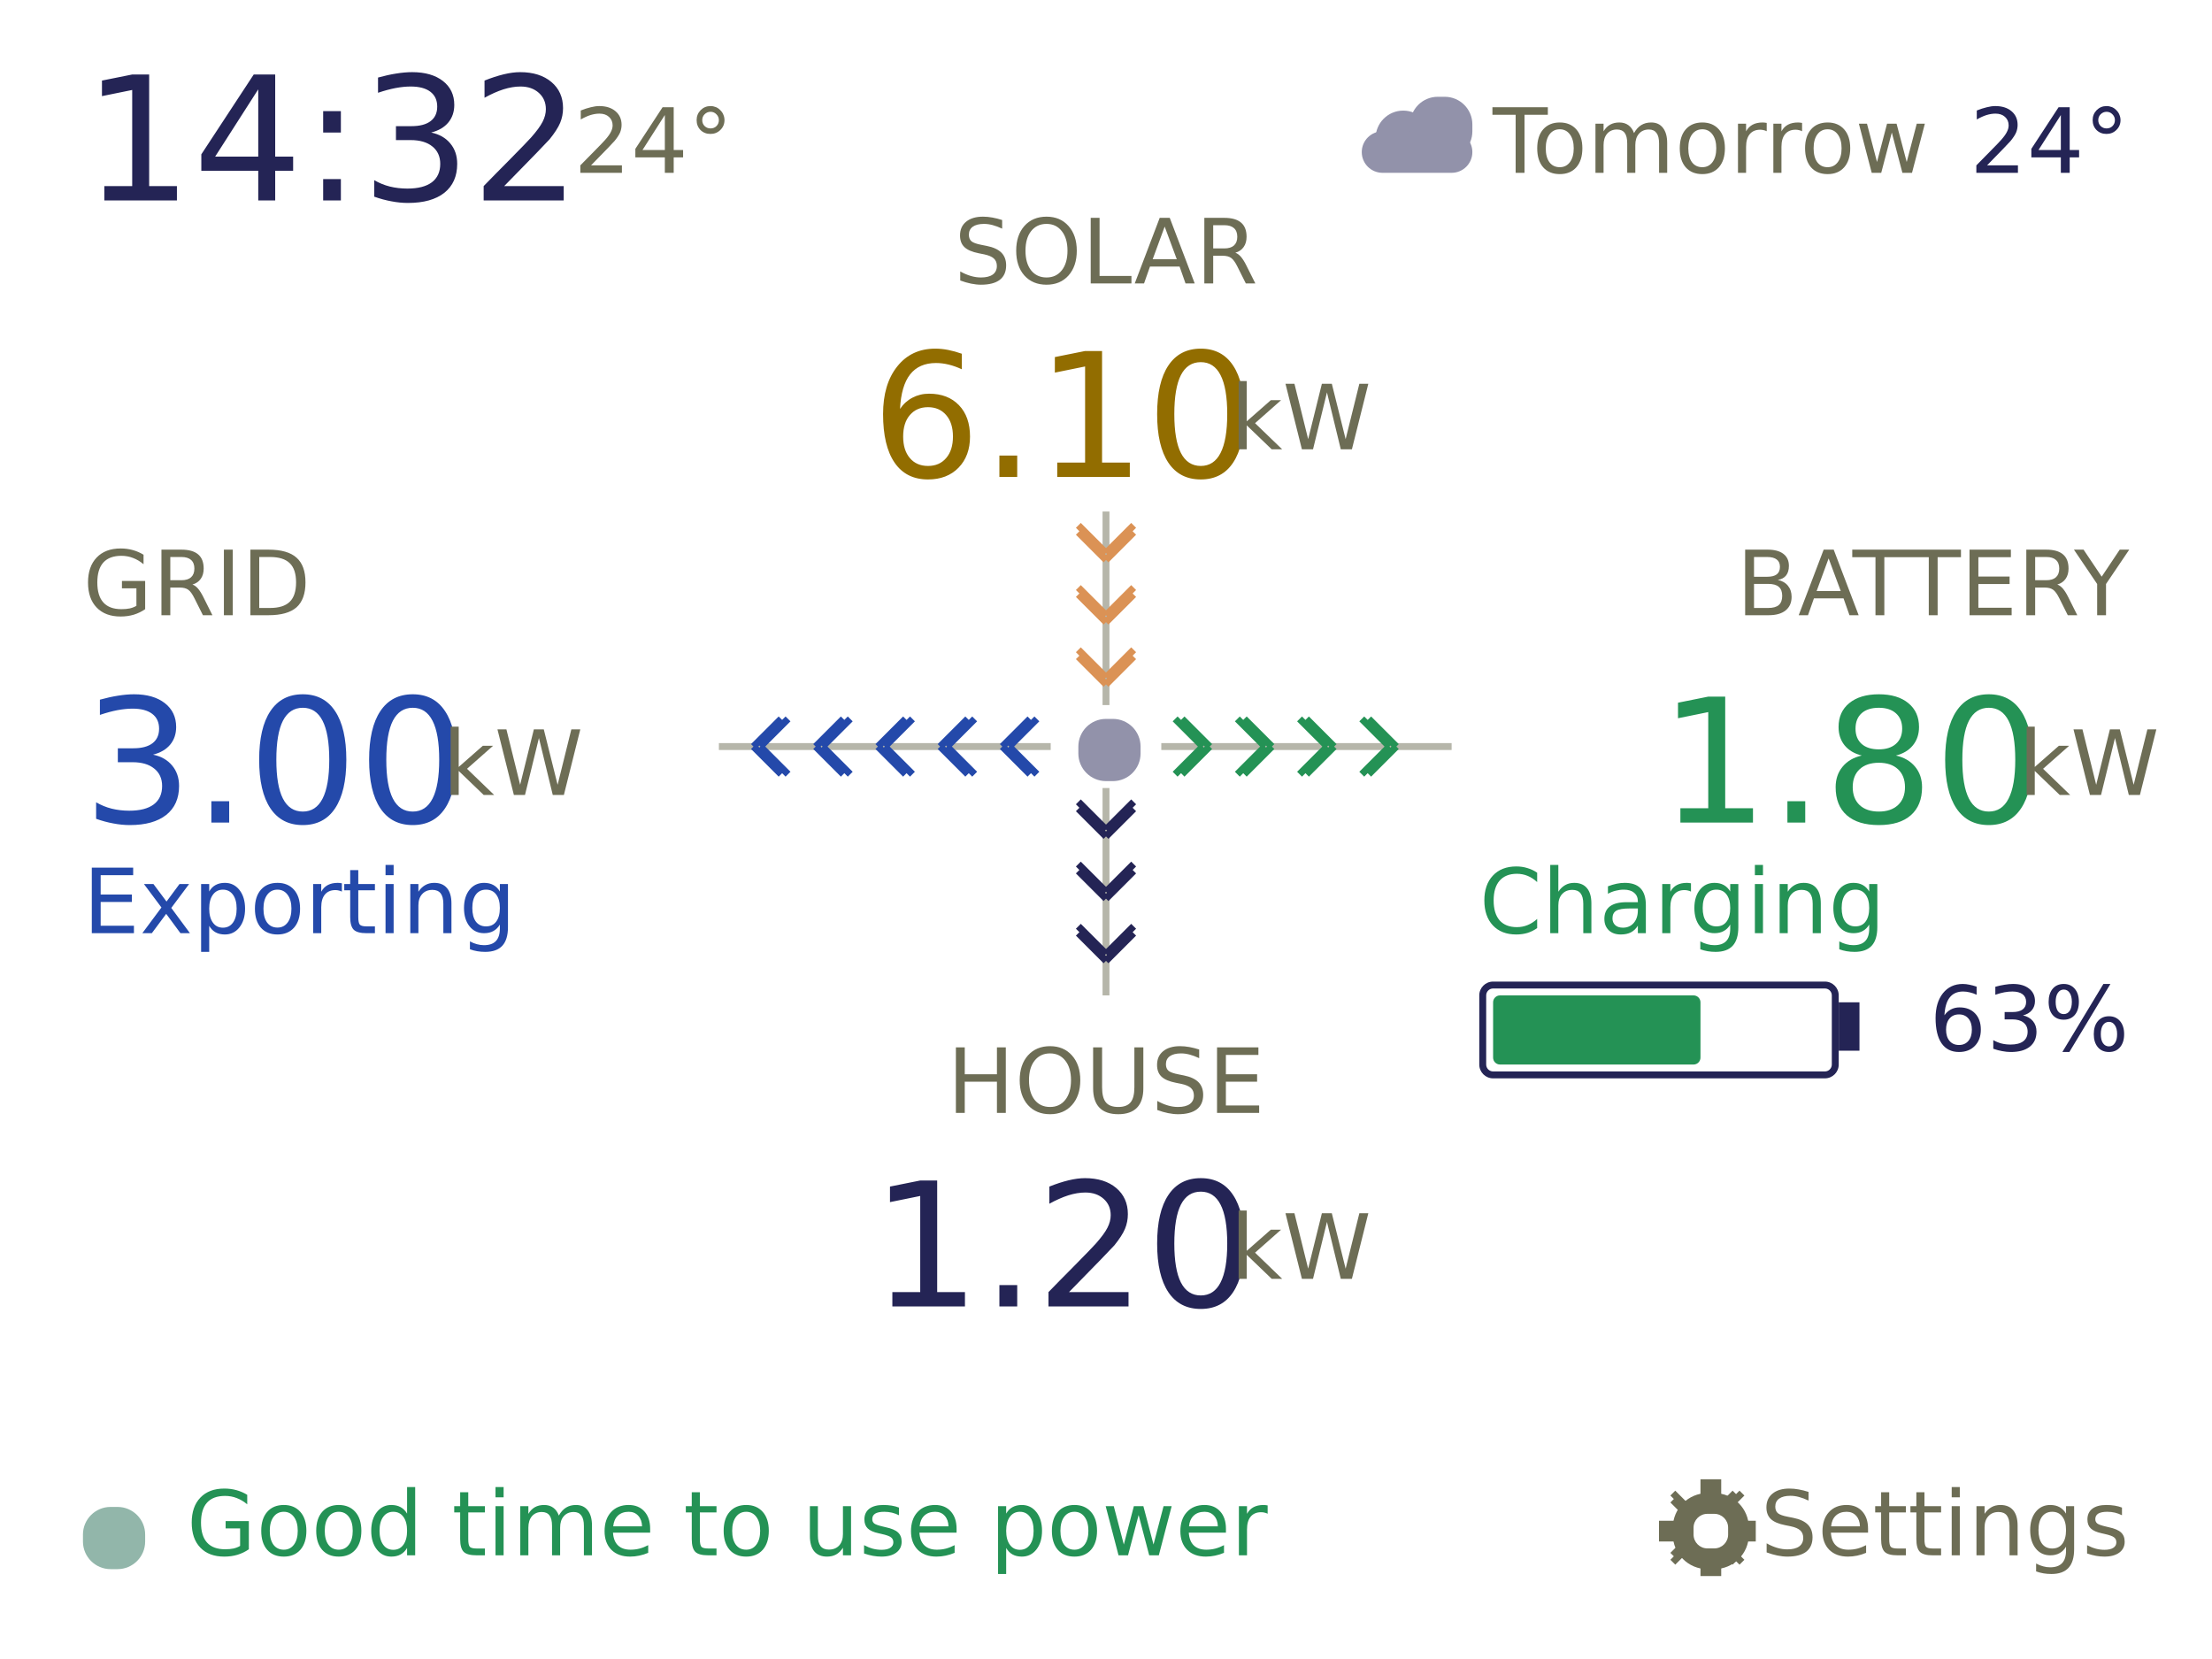
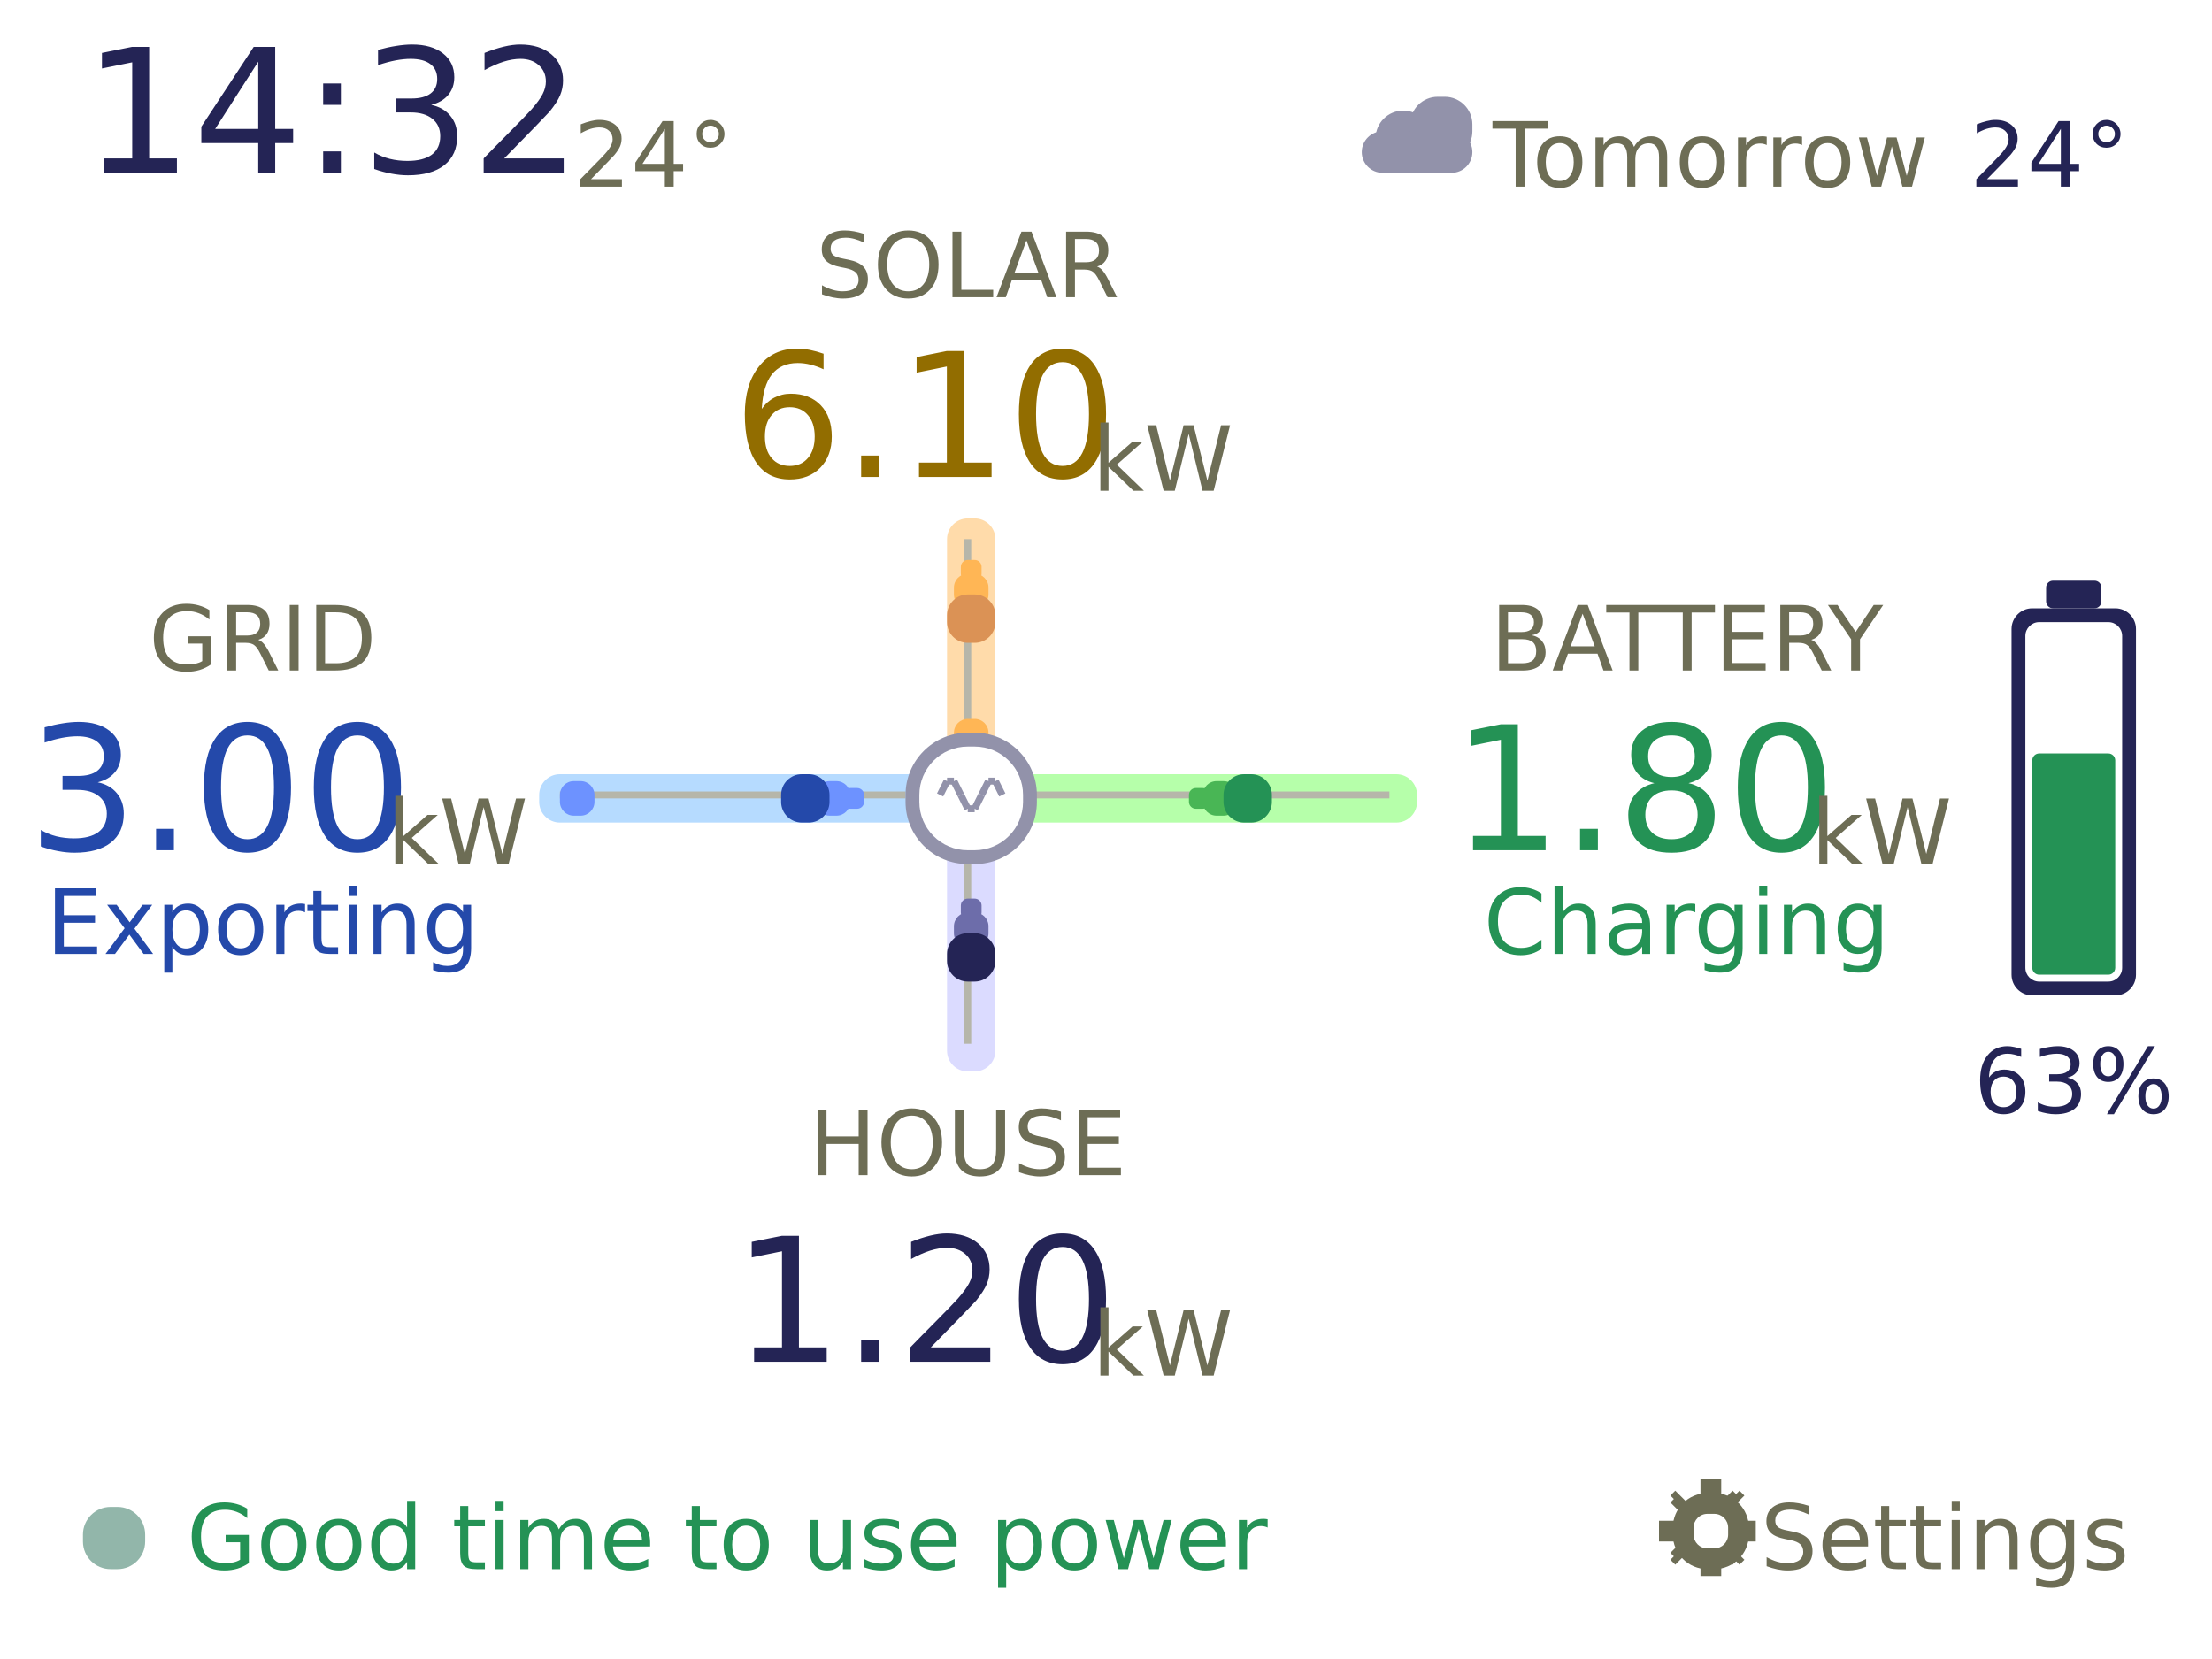
<svg xmlns="http://www.w3.org/2000/svg" width="960" height="720" viewBox="0 0 320 240">
  <style>text{font-family:DejaVu Sans,sans-serif}</style>
  <rect x="0" y="0" width="320" height="240" rx="0" fill="#ffffff" />
-   <text x="12" y="29" font-size="25" text-anchor="start" fill="#242455">14:32</text>
-   <text x="83" y="25" font-size="13" text-anchor="start" fill="#6d6d55">24°</text>
-   <text x="308" y="25" font-size="13" text-anchor="end" fill="#242455">24°</text>
-   <text x="279" y="25" font-size="13" text-anchor="end" fill="#6d6d55">Tomorrow</text>
+   <text x="12" y="25" font-size="25" text-anchor="start" fill="#242455">14:32</text>
+   <text x="83" y="27" font-size="13" text-anchor="start" fill="#6d6d55">24°</text>
+   <text x="308" y="27" font-size="13" text-anchor="end" fill="#242455">24°</text>
+   <text x="279" y="27" font-size="13" text-anchor="end" fill="#6d6d55">Tomorrow</text>
  <rect x="197" y="19" width="16" height="6" rx="3" fill="#9292aa" />
  <rect x="199" y="16" width="8" height="8" rx="4" fill="#9292aa" />
  <rect x="204" y="14" width="9" height="9" rx="4" fill="#9292aa" />
-   <text x="160" y="41" font-size="13" text-anchor="middle" fill="#6d6d55">SOLAR</text>
-   <text x="126" y="69" font-size="25" text-anchor="start" fill="#926d00">6.10</text>
-   <text x="178" y="65" font-size="13" text-anchor="start" fill="#6d6d55">kW</text>
-   <text x="12" y="89" font-size="13" text-anchor="start" fill="#6d6d55">GRID</text>
-   <text x="12" y="119" font-size="25" text-anchor="start" fill="#2449aa">3.00</text>
-   <text x="64" y="115" font-size="13" text-anchor="start" fill="#6d6d55">kW</text>
-   <text x="308" y="89" font-size="13" text-anchor="end" fill="#6d6d55">BATTERY</text>
-   <text x="240" y="119" font-size="25" text-anchor="start" fill="#249255">1.80</text>
-   <text x="292" y="115" font-size="13" text-anchor="start" fill="#6d6d55">kW</text>
-   <text x="160" y="161" font-size="13" text-anchor="middle" fill="#6d6d55">HOUSE</text>
-   <text x="126" y="189" font-size="25" text-anchor="start" fill="#242455">1.20</text>
-   <text x="178" y="185" font-size="13" text-anchor="start" fill="#6d6d55">kW</text>
-   <text x="12" y="135" font-size="13" text-anchor="start" fill="#2449aa">Exporting</text>
-   <text x="214" y="135" font-size="13" text-anchor="start" fill="#249255">Charging</text>
-   <rect x="214" y="142" width="52" height="14" rx="2" fill="#242455" />
-   <rect x="266" y="145" width="3" height="7" rx="0" fill="#242455" />
-   <rect x="215" y="143" width="50" height="12" rx="1" fill="#ffffff" />
-   <rect x="216" y="144" width="30" height="10" rx="1" fill="#249255" />
-   <text x="308" y="152" font-size="13" text-anchor="end" fill="#242455">63%</text>
-   <path d="M160 74 L160 102" fill="none" stroke="#b6b6aa" />
-   <path d="M156 77 L160 81" fill="none" stroke="#db9255" />
-   <path d="M164 77 L160 81" fill="none" stroke="#db9255" />
-   <path d="M156 76 L160 80" fill="none" stroke="#db9255" />
-   <path d="M164 76 L160 80" fill="none" stroke="#db9255" />
-   <path d="M156 86 L160 90" fill="none" stroke="#db9255" />
-   <path d="M164 86 L160 90" fill="none" stroke="#db9255" />
-   <path d="M156 85 L160 89" fill="none" stroke="#db9255" />
-   <path d="M164 85 L160 89" fill="none" stroke="#db9255" />
-   <path d="M156 95 L160 99" fill="none" stroke="#db9255" />
-   <path d="M164 95 L160 99" fill="none" stroke="#db9255" />
-   <path d="M156 94 L160 98" fill="none" stroke="#db9255" />
-   <path d="M164 94 L160 98" fill="none" stroke="#db9255" />
-   <path d="M104 108 L152 108" fill="none" stroke="#b6b6aa" />
-   <path d="M113 104 L109 108" fill="none" stroke="#2449aa" />
-   <path d="M113 112 L109 108" fill="none" stroke="#2449aa" />
-   <path d="M114 104 L110 108" fill="none" stroke="#2449aa" />
-   <path d="M114 112 L110 108" fill="none" stroke="#2449aa" />
-   <path d="M122 104 L118 108" fill="none" stroke="#2449aa" />
-   <path d="M122 112 L118 108" fill="none" stroke="#2449aa" />
-   <path d="M123 104 L119 108" fill="none" stroke="#2449aa" />
-   <path d="M123 112 L119 108" fill="none" stroke="#2449aa" />
-   <path d="M131 104 L127 108" fill="none" stroke="#2449aa" />
-   <path d="M131 112 L127 108" fill="none" stroke="#2449aa" />
-   <path d="M132 104 L128 108" fill="none" stroke="#2449aa" />
-   <path d="M132 112 L128 108" fill="none" stroke="#2449aa" />
-   <path d="M140 104 L136 108" fill="none" stroke="#2449aa" />
-   <path d="M140 112 L136 108" fill="none" stroke="#2449aa" />
-   <path d="M141 104 L137 108" fill="none" stroke="#2449aa" />
-   <path d="M141 112 L137 108" fill="none" stroke="#2449aa" />
-   <path d="M149 104 L145 108" fill="none" stroke="#2449aa" />
-   <path d="M149 112 L145 108" fill="none" stroke="#2449aa" />
-   <path d="M150 104 L146 108" fill="none" stroke="#2449aa" />
-   <path d="M150 112 L146 108" fill="none" stroke="#2449aa" />
-   <path d="M168 108 L210 108" fill="none" stroke="#b6b6aa" />
-   <path d="M171 104 L175 108" fill="none" stroke="#249255" />
-   <path d="M171 112 L175 108" fill="none" stroke="#249255" />
-   <path d="M170 104 L174 108" fill="none" stroke="#249255" />
-   <path d="M170 112 L174 108" fill="none" stroke="#249255" />
-   <path d="M180 104 L184 108" fill="none" stroke="#249255" />
-   <path d="M180 112 L184 108" fill="none" stroke="#249255" />
-   <path d="M179 104 L183 108" fill="none" stroke="#249255" />
-   <path d="M179 112 L183 108" fill="none" stroke="#249255" />
-   <path d="M189 104 L193 108" fill="none" stroke="#249255" />
-   <path d="M189 112 L193 108" fill="none" stroke="#249255" />
-   <path d="M188 104 L192 108" fill="none" stroke="#249255" />
-   <path d="M188 112 L192 108" fill="none" stroke="#249255" />
-   <path d="M198 104 L202 108" fill="none" stroke="#249255" />
-   <path d="M198 112 L202 108" fill="none" stroke="#249255" />
-   <path d="M197 104 L201 108" fill="none" stroke="#249255" />
-   <path d="M197 112 L201 108" fill="none" stroke="#249255" />
-   <path d="M160 114 L160 144" fill="none" stroke="#b6b6aa" />
-   <path d="M156 117 L160 121" fill="none" stroke="#242455" />
-   <path d="M164 117 L160 121" fill="none" stroke="#242455" />
-   <path d="M156 116 L160 120" fill="none" stroke="#242455" />
-   <path d="M164 116 L160 120" fill="none" stroke="#242455" />
-   <path d="M156 126 L160 130" fill="none" stroke="#242455" />
-   <path d="M164 126 L160 130" fill="none" stroke="#242455" />
-   <path d="M156 125 L160 129" fill="none" stroke="#242455" />
-   <path d="M164 125 L160 129" fill="none" stroke="#242455" />
-   <path d="M156 135 L160 139" fill="none" stroke="#242455" />
-   <path d="M164 135 L160 139" fill="none" stroke="#242455" />
-   <path d="M156 134 L160 138" fill="none" stroke="#242455" />
-   <path d="M164 134 L160 138" fill="none" stroke="#242455" />
-   <rect x="156" y="104" width="9" height="9" rx="4" fill="#9292aa" />
+   <text x="140" y="43" font-size="13" text-anchor="middle" fill="#6d6d55">SOLAR</text>
+   <text x="106" y="69" font-size="25" text-anchor="start" fill="#926d00">6.10</text>
+   <text x="158" y="71" font-size="13" text-anchor="start" fill="#6d6d55">kW</text>
+   <text x="38" y="97" font-size="13" text-anchor="middle" fill="#6d6d55">GRID</text>
+   <text x="4" y="123" font-size="25" text-anchor="start" fill="#2449aa">3.00</text>
+   <text x="56" y="125" font-size="13" text-anchor="start" fill="#6d6d55">kW</text>
+   <text x="38" y="138" font-size="13" text-anchor="middle" fill="#2449aa">Exporting</text>
+   <text x="244" y="97" font-size="13" text-anchor="middle" fill="#6d6d55">BATTERY</text>
+   <text x="210" y="123" font-size="25" text-anchor="start" fill="#249255">1.80</text>
+   <text x="262" y="125" font-size="13" text-anchor="start" fill="#6d6d55">kW</text>
+   <text x="244" y="138" font-size="13" text-anchor="middle" fill="#249255">Charging</text>
+   <text x="140" y="170" font-size="13" text-anchor="middle" fill="#6d6d55">HOUSE</text>
+   <text x="106" y="197" font-size="25" text-anchor="start" fill="#242455">1.20</text>
+   <text x="158" y="199" font-size="13" text-anchor="start" fill="#6d6d55">kW</text>
+   <rect x="296" y="84" width="8" height="4" rx="1" fill="#242455" />
+   <rect x="291" y="88" width="18" height="56" rx="3" fill="#242455" />
+   <rect x="293" y="90" width="14" height="52" rx="2" fill="#ffffff" />
+   <rect x="294" y="109" width="12" height="32" rx="1" fill="#249255" />
+   <text x="300" y="161" font-size="13" text-anchor="middle" fill="#242455">63%</text>
+   <rect x="137" y="75" width="7" height="35" rx="3" fill="#ffdbaa" />
+   <path d="M140 78 L140 106" fill="none" stroke="#b6b6aa" />
+   <rect x="139" y="81" width="3" height="3" rx="1" fill="#ffb655" />
+   <rect x="138" y="83" width="5" height="5" rx="2" fill="#ffb655" />
+   <rect x="137" y="86" width="7" height="7" rx="3" fill="#db9255" />
+   <rect x="138" y="104" width="5" height="5" rx="2" fill="#ffb655" />
+   <rect x="78" y="112" width="57" height="7" rx="3" fill="#b6dbff" />
+   <path d="M81 115 L131 115" fill="none" stroke="#b6b6aa" />
+   <rect x="122" y="114" width="3" height="3" rx="1" fill="#6d92ff" />
+   <rect x="118" y="113" width="5" height="5" rx="2" fill="#6d92ff" />
+   <rect x="113" y="112" width="7" height="7" rx="3" fill="#2449aa" />
+   <rect x="81" y="113" width="5" height="5" rx="2" fill="#6d92ff" />
+   <rect x="146" y="112" width="59" height="7" rx="3" fill="#b6ffaa" />
+   <path d="M149 115 L201 115" fill="none" stroke="#b6b6aa" />
+   <rect x="172" y="114" width="3" height="3" rx="1" fill="#49b655" />
+   <rect x="174" y="113" width="5" height="5" rx="2" fill="#49b655" />
+   <rect x="177" y="112" width="7" height="7" rx="3" fill="#249255" />
+   <rect x="137" y="121" width="7" height="34" rx="3" fill="#dbdbff" />
+   <path d="M140 124 L140 151" fill="none" stroke="#b6b6aa" />
+   <rect x="139" y="130" width="3" height="3" rx="1" fill="#6d6daa" />
+   <rect x="138" y="132" width="5" height="5" rx="2" fill="#6d6daa" />
+   <rect x="137" y="135" width="7" height="7" rx="3" fill="#242455" />
+   <rect x="131" y="106" width="19" height="19" rx="9" fill="#9292aa" />
+   <rect x="133" y="108" width="15" height="15" rx="7" fill="#ffffff" />
+   <path d="M136 115 L137 113" fill="none" stroke="#9292aa" />
+   <path d="M137 113 L138 113" fill="none" stroke="#9292aa" />
+   <path d="M138 113 L139 115" fill="none" stroke="#9292aa" />
+   <path d="M139 115 L140 117" fill="none" stroke="#9292aa" />
+   <path d="M140 117 L141 117" fill="none" stroke="#9292aa" />
+   <path d="M141 117 L142 115" fill="none" stroke="#9292aa" />
+   <path d="M142 115 L143 113" fill="none" stroke="#9292aa" />
+   <path d="M143 113 L144 113" fill="none" stroke="#9292aa" />
+   <path d="M144 113 L145 115" fill="none" stroke="#9292aa" />
  <rect x="12" y="218" width="9" height="9" rx="4" fill="#92b6aa" />
-   <text x="27" y="225" font-size="13" text-anchor="start" fill="#249255">Good time to use power</text>
-   <text x="308" y="225" font-size="13" text-anchor="end" fill="#6d6d55">Settings</text>
+   <text x="27" y="227" font-size="13" text-anchor="start" fill="#249255">Good time to use power</text>
+   <text x="308" y="227" font-size="13" text-anchor="end" fill="#6d6d55">Settings</text>
  <rect x="246" y="214" width="3" height="14" rx="0" fill="#6d6d55" />
  <rect x="240" y="220" width="14" height="3" rx="0" fill="#6d6d55" />
  <path d="M242 216 L252 226" fill="none" stroke="#6d6d55" />
  <path d="M242 217 L251 226" fill="none" stroke="#6d6d55" />
  <path d="M242 226 L252 216" fill="none" stroke="#6d6d55" />
  <path d="M242 225 L251 216" fill="none" stroke="#6d6d55" />
  <rect x="242" y="216" width="11" height="11" rx="5" fill="#6d6d55" />
  <rect x="245" y="219" width="5" height="5" rx="2" fill="#ffffff" />
</svg>
